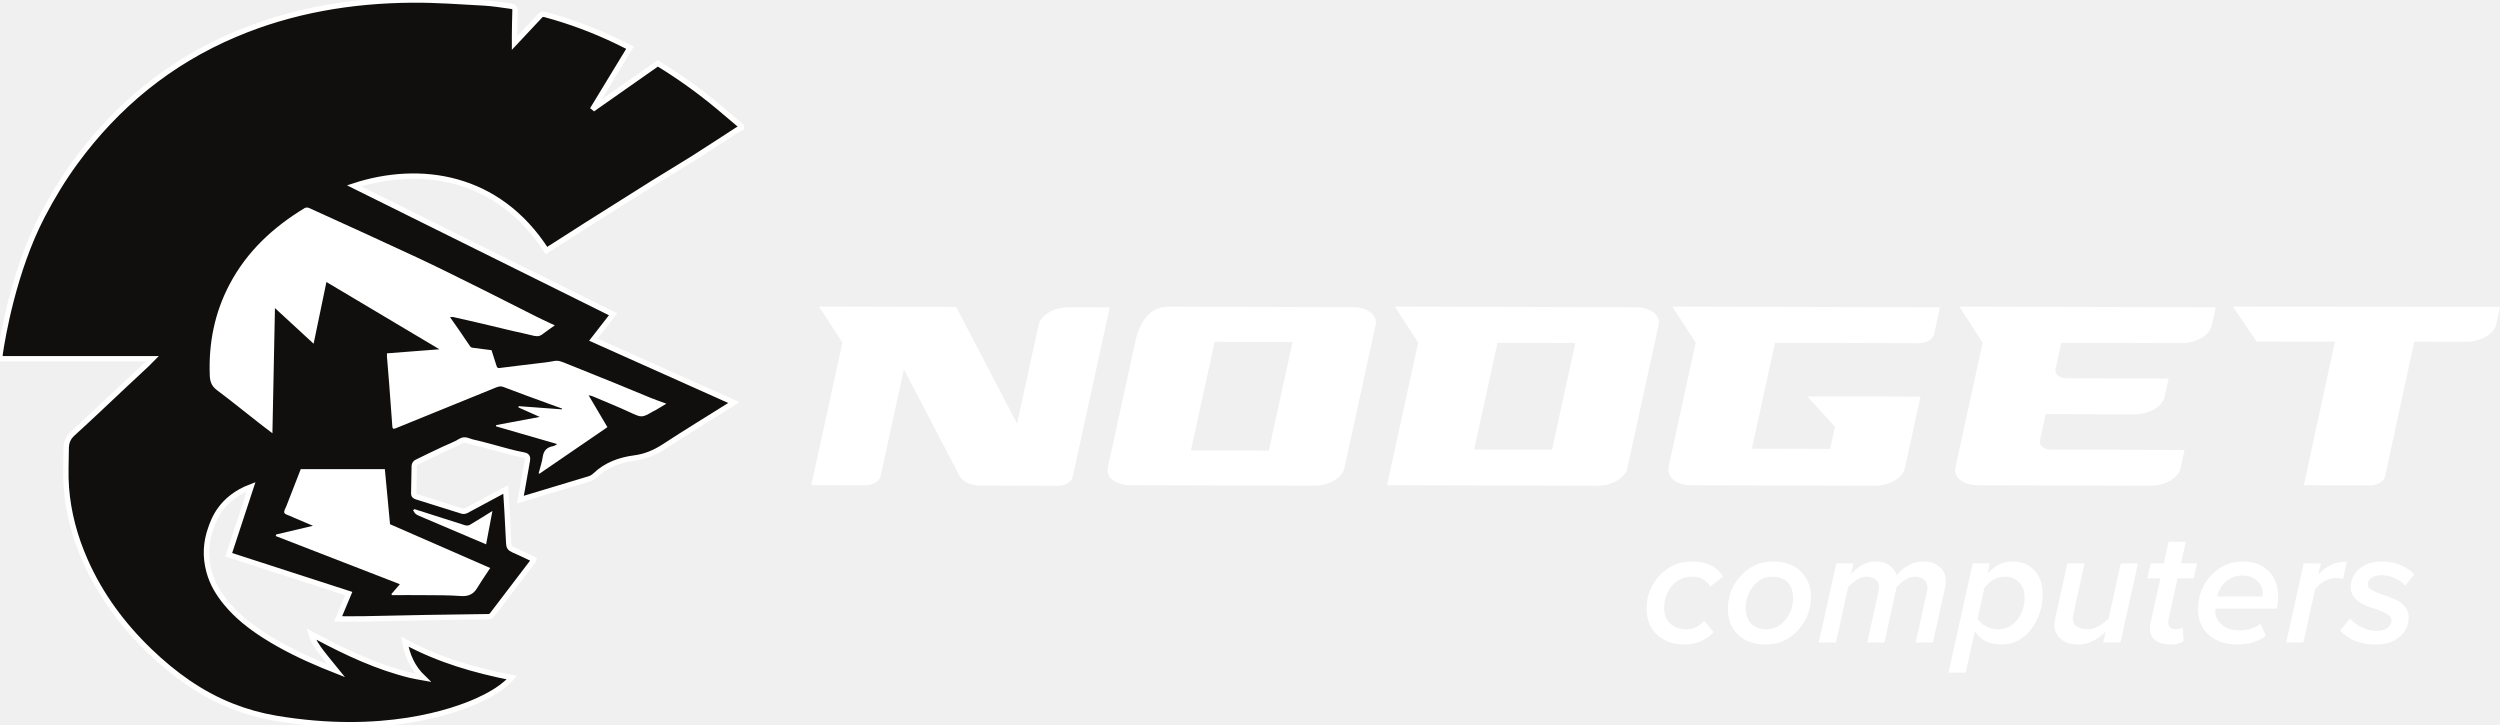
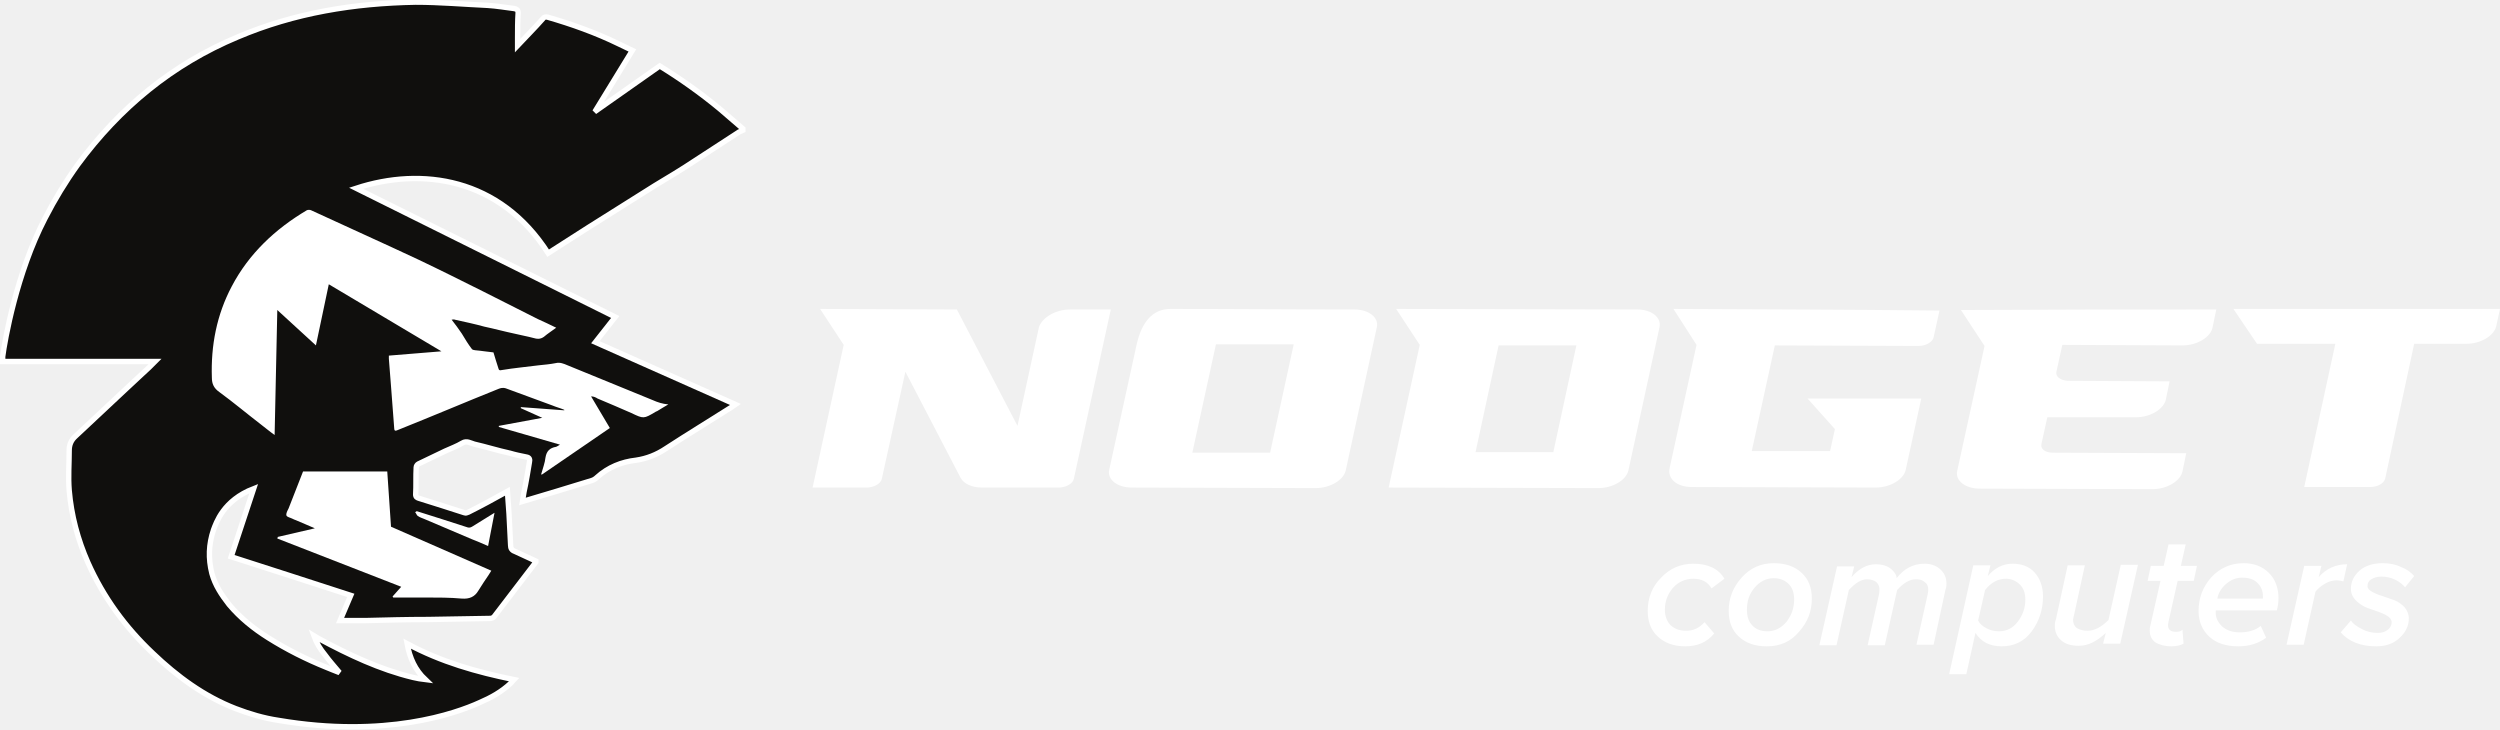
- <svg xmlns="http://www.w3.org/2000/svg" height="134.973" width="465.613">
-   <path d="M133.737 19.84a94.032 94.032 0 0 0-11.232-8.032l-11.845 8.308-.103-.085 6.777-11.144c-.85-.421-1.667-.836-2.493-1.23a77.387 77.387 0 0 0-13.345-4.96c-.434-.116-.661-.017-.935.277-1.54 1.66-3.096 3.306-4.731 5.046 0-.563-.006-1.009 0-1.455.025-1.536.033-3.073.091-4.61.022-.555-.253-.742-.717-.799C93.54.946 91.88.646 90.21.555 85.76.31 81.305-.025 76.854.003 65.45.076 54.354 1.935 43.79 6.41c-12.156 5.15-22.002 13.185-29.783 23.826-2.31 3.16-4.308 6.48-6.12 9.951C2.551 50.413.449 62.942.017 65.963c-.036.26-.004.53-.004.852h28.363c-.433.436-.715.739-1.015 1.021-1.455 1.364-2.917 2.72-4.371 4.083-3.142 2.943-6.253 5.917-9.437 8.812-.855.777-1.215 1.656-1.223 2.732-.018 2.457-.158 4.928.029 7.372.359 4.689 1.583 9.186 3.48 13.496 2.85 6.48 6.976 12.058 12.06 16.94 4.522 4.341 9.537 7.972 15.418 10.275a40.55 40.55 0 0 0 8.02 2.229c19.99 3.385 33.127-1.267 37.528-3.254 2.077-.937 4.088-2.035 5.786-3.607.085-.078.172-.154.249-.24.125-.142.244-.29.397-.472-6.925-1.361-13.598-3.292-19.905-6.707.475 2.65 1.46 4.854 3.392 6.719-.754-.14-1.518-.246-2.262-.427-6.206-1.51-11.932-4.195-17.535-7.185l-1.05-.556c.453 1.446 1.24 2.535 2.059 3.597.814 1.058 1.675 2.08 2.652 3.286-.967-.387-1.754-.692-2.532-1.015-3.724-1.549-7.35-3.303-10.757-5.465-2.702-1.714-5.209-3.674-7.268-6.177-1.44-1.752-2.56-3.623-3.16-5.834-.747-2.75-.618-5.444.342-8.088.487-1.338 1.781-5.537 7.498-7.701l-4.165 12.67c7.453 2.413 14.866 4.812 22.341 7.23l-1.978 4.718c1.613 0 3.16.022 4.707-.004 3.902-.069 7.805-.17 11.707-.237 3.854-.065 7.71-.099 11.563-.167.23-.004.54-.123.671-.294 2.599-3.383 5.176-6.782 7.755-10.178.026-.033.02-.09.042-.205-1.277-.6-2.555-1.24-3.868-1.796-.557-.237-.765-.578-.791-1.143a588.751 588.751 0 0 0-.31-5.913c-.076-1.37-.168-2.738-.258-4.173-2.531 1.364-4.93 2.664-7.338 3.941-.211.11-.524.168-.745.1-2.823-.867-5.638-1.761-8.453-2.65-.333-.105-.605-.213-.591-.683.051-1.705.043-3.411.096-5.117.007-.222.198-.54.392-.638 1.662-.83 3.343-1.625 5.023-2.421 1.07-.506 2.205-.903 3.204-1.523.828-.513 1.485.004 2.15.152 2.242.499 4.447 1.165 6.671 1.747.986.258 1.977.503 2.979.688.659.122.74.473.637 1.04-.335 1.828-.644 3.662-.967 5.493-.1.562-.212 1.123-.334 1.77 4.39-1.32 8.655-2.592 12.91-3.894.38-.116.751-.37 1.044-.647 2.06-1.945 4.564-2.857 7.316-3.215 2.029-.264 3.83-1.031 5.556-2.162 4.033-2.638 8.15-5.146 12.232-7.708.203-.128.399-.268.691-.465L110.509 63.26l3.673-4.724-48.235-23.922c12.15-3.965 26.79-2.044 35.828 12.052 2.496-1.597 4.985-3.204 7.488-4.788 4.132-2.616 8.265-5.226 12.411-7.817 2.458-1.537 4.958-3.005 7.408-4.554 2.783-1.76 5.53-3.576 8.297-5.361.217-.14.47-.227.706-.339v-.293c-1.449-1.225-2.888-2.46-4.348-3.672" fill="#100f0d" stroke="white" />
-   <path d="M121.2 74.105c-2.19-.89-4.37-1.814-6.56-2.706-3.1-1.261-6.204-2.511-9.312-3.753-.687-.275-1.353-.578-2.162-.404-1.018.216-2.063.31-3.099.437-2.318.286-4.639.548-6.956.852-.371.05-.523-.021-.63-.375-.283-.947-.599-1.884-.938-2.937-1.089-.137-2.234-.275-3.376-.431-.194-.027-.455-.076-.55-.21-.669-.94-1.294-1.907-1.946-2.857-.589-.86-1.194-1.708-1.852-2.647.282-.021.428-.066.558-.037 1.841.416 3.682.834 5.52 1.266 1.874.44 3.742.903 5.615 1.343 1.17.275 2.354.495 3.516.801.7.184 1.332.32 1.974-.18.739-.578 1.524-1.096 2.328-1.668-1.178-.556-2.307-1.064-3.412-1.619-3.445-1.726-6.872-3.49-10.323-5.204-4.002-1.984-7.996-3.99-12.043-5.881-6.644-3.105-13.326-6.126-20-9.165-.222-.101-.596-.107-.796.015-5.863 3.542-10.75 8.064-13.988 14.188-2.814 5.323-3.936 11.021-3.698 17.026.048 1.19.401 2.007 1.375 2.734 2.602 1.945 5.125 3.998 7.684 6.003.81.635 1.633 1.253 2.607 2l.473-23.314 7.2 6.634 2.386-11.494c7.035 4.19 13.952 8.309 21.045 12.531l-9.771.755c0 .274-.012.442.001.61.138 1.715.286 3.43.417 5.145.202 2.624.395 5.248.585 7.874.03.406.19.505.57.349 3.272-1.335 6.55-2.66 9.823-3.992 2.916-1.187 5.826-2.389 8.75-3.56.487-.196.946-.396 1.566-.155 2.87 1.115 5.772 2.145 8.662 3.205.749.274 1.498.542 2.247.814l-.036.14c-2.69-.2-5.38-.397-8.07-.595l-.02.242 3.955 1.764-8.108 1.52-.026.236 11.397 3.305c-.322.173-.502.335-.703.369-1.157.191-1.823.775-1.996 2.006-.146 1.035-.502 2.042-.765 3.06l.148.083 12.664-8.672a20853.96 20853.96 0 0 1-3.498-5.923c.485.046.864.22 1.247.384 2.115.905 4.253 1.76 6.34 2.727 2.315 1.071 2.294 1.116 4.483-.16.125-.072.266-.116.39-.19.623-.368 1.243-.743 2.018-1.207-1.121-.415-2.026-.722-2.91-1.082M71.676 87.373H56.014c-.903 2.316-1.793 4.594-2.675 6.872-.164.422-.509.937-.384 1.257.12.31.738.427 1.14.623.217.106.436.204.658.299 1.113.474 2.227.946 3.535 1.5l-6.864 1.625-.068.289 23.116 8.967-1.568 1.825c.03.07.06.139.088.209 2.02 0 4.038-.017 6.056.005 2.241.024 4.49-.014 6.72.16 1.429.11 2.401-.3 3.12-1.517.59-1 1.263-1.953 1.9-2.926.172-.264.346-.525.509-.772l-18.654-8.154-.967-10.262" fill="#ffffff" />
-   <path d="M86.563 97.813c-3.129-.982-6.248-1.991-9.37-2.992-.085.068-.17.14-.256.21.175.248.3.571.534.727.396.264.859.433 1.3.622 2.904 1.24 5.81 2.474 8.715 3.708.986.42 1.973.836 3.05 1.293l1.173-6.211c-1.556.962-2.886 1.808-4.246 2.601-.233.136-.626.128-.9.042" fill="#ffffff" />
-   <path d="M311.467 57.101l4.349 6.712-5.01 22.943c-.467 2.14 1.4 3.613 4.102 3.62l34.257.096c2.703.008 5.208-1.453 5.608-3.266l2.916-13.341-8.297-.023h-.004l-3.957-.01c-.056-.001-.112.007-.168.01h-8.651l5.137 5.652-.898 4.112-14.566-.04 4.306-19.725 26.821.074c1.348.004 2.605-.73 2.801-1.635l1.102-5.045c-18.648-.047-31.334-.082-49.848-.134zm154.149.048l-.7 3.233c-.396 1.814-2.901 3.278-5.604 3.276l-9.672-.009-5.437 25.103c-.195.907-1.448 1.643-2.798 1.642l-12.328-.012 5.79-26.746-14.566-.013-4.43-6.518 49.745.044zm-224.885 6.55l-14.512-.04-4.415 20.223 14.51.04zm15.476-3.191l-5.83 26.686c-.394 1.814-2.9 3.274-5.604 3.267l-34.272-.095c-2.701-.007-4.569-1.48-4.174-3.294l5.084-23.269c.865-4.126 2.876-6.7 6.317-6.69 12.744.035 20.103.062 34.308.102 2.703.007 4.57 1.484 4.17 3.293zm-57.163-3.289l7.641.021-6.901 31.604c-.197.905-1.453 1.638-2.803 1.636l-14.308-.041c-1.852-.005-3.398-.712-3.978-1.83l-10.347-19.827-4.363 19.967c-.196.906-1.452 1.64-2.801 1.636l-10.09-.028 5.8-26.55-4.35-6.713 25.54.072 11.337 21.728 4.02-18.405c.395-1.813 2.906-3.273 5.603-3.265zm213.63.013l-.746 3.402c-.399 1.814-2.905 3.274-5.61 3.267l-22.407-.062-1.083 4.959c-.201.907.736 1.645 2.085 1.65l18.986.052-.746 3.402c-.398 1.809-2.905 3.274-5.608 3.267L381 77.123l-1.081 4.96c-.203.905.734 1.644 2.084 1.648l24.861.069-.741 3.404c-.4 1.812-2.907 3.273-5.608 3.265l-32.155-.09c-2.703-.006-4.57-1.48-4.175-3.291l5.079-23.27-4.35-6.713c17.785.049 30.4.084 47.76.127zm-119.278 6.656l-14.493-.04-4.343 19.876 14.493.04zm15.516-3.367l-5.83 26.688c-.4 1.812-2.906 3.272-5.609 3.265l-39.145-.11 5.801-26.552-4.35-6.713 44.957.129c2.701.008 4.57 1.485 4.176 3.293M313.721 120.032c-2.114 0-3.818-.605-5.109-1.814-1.292-1.21-1.937-2.822-1.937-4.835 0-2.44.818-4.519 2.456-6.238 1.636-1.719 3.634-2.578 5.993-2.578 2.725 0 4.656.945 5.797 2.837l-2.41 1.83c-.712-1.22-1.83-1.83-3.356-1.83-1.546 0-2.802.574-3.767 1.723-.967 1.15-1.45 2.527-1.45 4.134 0 1.241.382 2.207 1.146 2.897.761.691 1.741 1.038 2.943 1.038 1.321 0 2.441-.529 3.354-1.587l1.77 2.136c-1.444 1.525-3.254 2.287-5.43 2.287M328.973 117.196c1.423 0 2.608-.585 3.554-1.754.945-1.17 1.417-2.537 1.417-4.103 0-1.22-.34-2.18-1.02-2.883-.681-.701-1.623-1.052-2.823-1.052-1.424 0-2.608.59-3.553 1.77-.945 1.18-1.419 2.541-1.419 4.087 0 1.22.342 2.181 1.022 2.883.681.7 1.621 1.052 2.822 1.052zm-.092 2.836c-2.196 0-3.925-.61-5.185-1.83-1.261-1.22-1.89-2.816-1.89-4.789 0-2.358.8-4.423 2.409-6.192 1.605-1.77 3.598-2.654 5.978-2.654 2.196 0 3.924.616 5.186 1.845 1.261 1.232 1.892 2.833 1.892 4.805 0 2.359-.804 4.418-2.41 6.177-1.606 1.76-3.6 2.638-5.98 2.638M359.995 119.666h-3.203l2.075-9.395c.081-.406.121-.71.121-.915 0-.59-.224-1.062-.67-1.418-.449-.355-.987-.534-1.617-.534-1.16 0-2.32.661-3.478 1.983l-2.256 10.279h-3.204l2.074-9.395c.083-.446.123-.803.123-1.067-.021-.508-.235-.935-.641-1.282-.407-.345-.966-.518-1.678-.518-1.098 0-2.248.661-3.446 1.983l-2.259 10.279h-3.201l3.262-14.733h3.204l-.457 2.013c1.423-1.586 2.939-2.38 4.545-2.38 1.219 0 2.175.317 2.867.946.692.632 1.037 1.18 1.037 1.648v.06c1.423-1.77 3.142-2.653 5.155-2.653 1.119 0 2.075.33 2.867.992.793.66 1.19 1.57 1.19 2.729 0 .306-.05.712-.152 1.22l-2.258 10.158M372.197 117.196c1.402 0 2.566-.585 3.492-1.754.924-1.17 1.387-2.548 1.387-4.134 0-1.178-.34-2.124-1.021-2.836-.682-.712-1.551-1.068-2.608-1.068-1.506 0-2.798.702-3.874 2.104l-1.25 5.705c.345.59.858 1.068 1.54 1.433.68.366 1.457.55 2.334.55zm.487 2.836c-2.197 0-3.823-.823-4.88-2.47l-1.71 7.717h-3.2l4.513-20.346h3.202l-.457 1.952c1.301-1.544 2.847-2.318 4.637-2.318 1.688 0 3.051.539 4.087 1.617 1.037 1.078 1.556 2.573 1.556 4.485 0 2.44-.712 4.61-2.135 6.511-1.425 1.901-3.294 2.852-5.613 2.852M385.037 104.933h3.204l-2.042 9.212c-.104.448-.154.763-.154.946 0 .712.248 1.24.747 1.586.499.345 1.164.519 1.999.519 1.281 0 2.592-.672 3.934-2.013l2.258-10.25h3.202l-3.262 14.733h-3.206l.459-2.013c-1.668 1.585-3.347 2.379-5.032 2.379-1.385 0-2.483-.331-3.295-.99-.814-.661-1.221-1.571-1.221-2.73 0-.306.05-.713.152-1.221l2.257-10.158M404.347 120.032c-1.22 0-2.183-.25-2.883-.746-.703-.5-1.052-1.247-1.052-2.242 0-.286.03-.6.09-.946l1.862-8.39h-2.441l.641-2.775h2.439l.885-4.026h3.203l-.884 4.026h2.99l-.642 2.776h-2.99l-1.677 7.595a2.92 2.92 0 0 0-.061.58c0 .874.488 1.312 1.465 1.312.508 0 .915-.131 1.22-.397l.184 2.562c-.57.447-1.353.67-2.35.67M412.948 111.094h8.45c.02-.06.029-.201.029-.425 0-.998-.336-1.826-1.006-2.487-.67-.66-1.628-.991-2.868-.991-1.138 0-2.14.386-3.005 1.158-.864.774-1.399 1.689-1.6 2.745zm3.873 8.938c-2.297 0-4.113-.589-5.445-1.769-1.332-1.18-1.999-2.786-1.999-4.82 0-2.44.811-4.528 2.427-6.268 1.617-1.738 3.615-2.608 5.993-2.608 1.932 0 3.498.595 4.698 1.785 1.2 1.19 1.8 2.77 1.8 4.742a8.82 8.82 0 0 1-.275 2.258h-11.408c0 .02-.005.096-.016.23-.01.132-.015.227-.015.288 0 .916.398 1.735 1.19 2.456.793.723 1.89 1.083 3.294 1.083 1.566 0 2.878-.406 3.935-1.22l1.008 2.227c-1.465 1.078-3.195 1.616-5.187 1.616M428.99 119.666h-3.2l3.262-14.733h3.204l-.49 2.074c1.445-1.606 3.225-2.409 5.34-2.409l-.702 3.202c-.347-.102-.783-.152-1.312-.152-.73 0-1.448.194-2.15.579a5.727 5.727 0 0 0-1.754 1.465l-2.197 9.974M442.473 120.032c-2.868 0-5.084-.874-6.649-2.623l1.89-2.226c.447.61 1.146 1.148 2.091 1.616a6.552 6.552 0 0 0 2.943.701c.793 0 1.435-.192 1.921-.579.488-.385.732-.854.732-1.404 0-.507-.396-.96-1.189-1.357a14.55 14.55 0 0 0-2.608-.99 7.093 7.093 0 0 1-2.608-1.374c-.793-.65-1.188-1.463-1.188-2.44 0-1.322.521-2.45 1.57-3.385 1.046-.935 2.475-1.404 4.286-1.404 1.219 0 2.364.224 3.43.67 1.069.448 1.917 1.028 2.549 1.74l-1.71 2.104c-.365-.508-.965-.96-1.8-1.357a5.886 5.886 0 0 0-2.561-.594c-.793 0-1.424.162-1.89.488-.47.325-.703.742-.703 1.25 0 .387.26.728.778 1.021.518.296 1.154.57 1.907.825.752.254 1.504.533 2.257.839.751.304 1.388.752 1.906 1.34.518.592.777 1.294.777 2.106 0 1.423-.553 2.619-1.661 3.585-1.11.966-2.598 1.448-4.47 1.448" fill="#ffffff" />
+ <svg xmlns="http://www.w3.org/2000/svg" version="1.1" id="Слой_1" x="0px" y="0px" viewBox="0 0 466.1 136" style="enable-background:new 0 0 466.1 136;" xml:space="preserve">
+   <style type="text/css">
+ 	.st0{fill:#100F0D;stroke:#FFFFFF;}
+ 	.st1{fill:#FFFFFF;}
+ </style>
+   <path class="st0" d="M134.2,20.3c-3.5-2.9-7.3-5.6-11.2-8l-11.8,8.3l-0.1-0.1l6.8-11.1c-0.8-0.4-1.7-0.8-2.5-1.2  c-4.3-2.1-8.8-3.7-13.3-5c-0.4-0.1-0.7,0-0.9,0.3c-1.5,1.7-3.1,3.3-4.7,5c0-0.6,0-1,0-1.5c0-1.5,0-3.1,0.1-4.6  c0-0.6-0.3-0.7-0.7-0.8c-1.7-0.2-3.3-0.5-5-0.6c-4.4-0.2-8.9-0.6-13.4-0.6C66,0.6,54.9,2.4,44.3,6.9c-12.2,5.1-22,13.2-29.8,23.8  c-2.3,3.2-4.3,6.5-6.1,10C3.1,50.9,0.9,63.4,0.5,66.5c0,0.3,0,0.5,0,0.9h28.4c-0.4,0.4-0.7,0.7-1,1c-1.5,1.4-2.9,2.7-4.4,4.1  c-3.1,2.9-6.3,5.9-9.4,8.8c-0.9,0.8-1.2,1.7-1.2,2.7c0,2.5-0.2,4.9,0,7.4c0.4,4.7,1.6,9.2,3.5,13.5c2.9,6.5,7,12.1,12.1,16.9  c4.5,4.3,9.5,8,15.4,10.3c2.6,1,5.3,1.8,8,2.2c20,3.4,33.1-1.3,37.5-3.3c2.1-0.9,4.1-2,5.8-3.6c0.1-0.1,0.2-0.2,0.2-0.2  c0.1-0.1,0.2-0.3,0.4-0.5c-6.9-1.4-13.6-3.3-19.9-6.7c0.5,2.7,1.5,4.9,3.4,6.7c-0.8-0.1-1.5-0.2-2.3-0.4c-6.2-1.5-11.9-4.2-17.5-7.2  l-1-0.6c0.5,1.4,1.2,2.5,2.1,3.6c0.8,1.1,1.7,2.1,2.7,3.3c-1-0.4-1.8-0.7-2.5-1c-3.7-1.5-7.3-3.3-10.8-5.5c-2.7-1.7-5.2-3.7-7.3-6.2  c-1.4-1.8-2.6-3.6-3.2-5.8c-0.7-2.8-0.6-5.4,0.3-8.1c0.5-1.3,1.8-5.5,7.5-7.7l-4.2,12.7c7.5,2.4,14.9,4.8,22.3,7.2l-2,4.7  c1.6,0,3.2,0,4.7,0c3.9-0.1,7.8-0.2,11.7-0.2c3.9-0.1,7.7-0.1,11.6-0.2c0.2,0,0.5-0.1,0.7-0.3c2.6-3.4,5.2-6.8,7.8-10.2  c0,0,0-0.1,0-0.2c-1.3-0.6-2.6-1.2-3.9-1.8c-0.6-0.2-0.8-0.6-0.8-1.1c-0.1-2-0.2-3.9-0.3-5.9c-0.1-1.4-0.2-2.7-0.3-4.2  c-2.5,1.4-4.9,2.7-7.3,3.9c-0.2,0.1-0.5,0.2-0.7,0.1c-2.8-0.9-5.6-1.8-8.5-2.7c-0.3-0.1-0.6-0.2-0.6-0.7c0.1-1.7,0-3.4,0.1-5.1  c0-0.2,0.2-0.5,0.4-0.6c1.7-0.8,3.3-1.6,5-2.4c1.1-0.5,2.2-0.9,3.2-1.5c0.8-0.5,1.5,0,2.2,0.2c2.2,0.5,4.4,1.2,6.7,1.7  c1,0.3,2,0.5,3,0.7c0.7,0.1,0.7,0.5,0.6,1c-0.3,1.8-0.6,3.7-1,5.5c-0.1,0.6-0.2,1.1-0.3,1.8c4.4-1.3,8.7-2.6,12.9-3.9  c0.4-0.1,0.8-0.4,1-0.6c2.1-1.9,4.6-2.9,7.3-3.2c2-0.3,3.8-1,5.6-2.2c4-2.6,8.1-5.1,12.2-7.7c0.2-0.1,0.4-0.3,0.7-0.5L111,63.8  l3.7-4.7L66.4,35.1c12.2-4,26.8-2,35.8,12.1c2.5-1.6,5-3.2,7.5-4.8c4.1-2.6,8.3-5.2,12.4-7.8c2.5-1.5,5-3,7.4-4.6  c2.8-1.8,5.5-3.6,8.3-5.4c0.2-0.1,0.5-0.2,0.7-0.3V24C137.1,22.8,135.7,21.6,134.2,20.3" />
+   <path class="st1" d="M121.7,74.6c-2.2-0.9-4.4-1.8-6.6-2.7c-3.1-1.3-6.2-2.5-9.3-3.8c-0.7-0.3-1.4-0.6-2.2-0.4  c-1,0.2-2.1,0.3-3.1,0.4c-2.3,0.3-4.6,0.5-7,0.9c-0.4,0.1-0.5,0-0.6-0.4c-0.3-0.9-0.6-1.9-0.9-2.9c-1.1-0.1-2.2-0.3-3.4-0.4  c-0.2,0-0.5-0.1-0.6-0.2c-0.7-0.9-1.3-1.9-1.9-2.9c-0.6-0.9-1.2-1.7-1.9-2.6c0.3,0,0.4-0.1,0.6,0c1.8,0.4,3.7,0.8,5.5,1.3  c1.9,0.4,3.7,0.9,5.6,1.3c1.2,0.3,2.4,0.5,3.5,0.8c0.7,0.2,1.3,0.3,2-0.2c0.7-0.6,1.5-1.1,2.3-1.7c-1.2-0.6-2.3-1.1-3.4-1.6  c-3.4-1.7-6.9-3.5-10.3-5.2c-4-2-8-4-12-5.9c-6.6-3.1-13.3-6.1-20-9.2c-0.2-0.1-0.6-0.1-0.8,0c-5.9,3.5-10.8,8.1-14,14.2  c-2.8,5.3-3.9,11-3.7,17c0,1.2,0.4,2,1.4,2.7c2.6,1.9,5.1,4,7.7,6c0.8,0.6,1.6,1.3,2.6,2l0.5-23.3l7.2,6.6L61.3,53  c7,4.2,14,8.3,21,12.5l-9.8,0.8c0,0.3,0,0.4,0,0.6c0.1,1.7,0.3,3.4,0.4,5.1c0.2,2.6,0.4,5.2,0.6,7.9c0,0.4,0.2,0.5,0.6,0.3  c3.3-1.3,6.6-2.7,9.8-4c2.9-1.2,5.8-2.4,8.8-3.6c0.5-0.2,0.9-0.4,1.6-0.2c2.9,1.1,5.8,2.1,8.7,3.2c0.7,0.3,1.5,0.5,2.2,0.8l0,0.1  c-2.7-0.2-5.4-0.4-8.1-0.6l0,0.2l4,1.8l-8.1,1.5l0,0.2l11.4,3.3c-0.3,0.2-0.5,0.3-0.7,0.4c-1.2,0.2-1.8,0.8-2,2  c-0.1,1-0.5,2-0.8,3.1l0.1,0.1l12.7-8.7c-1.2-2-2.3-3.9-3.5-5.9c0.5,0,0.9,0.2,1.2,0.4c2.1,0.9,4.3,1.8,6.3,2.7  c2.3,1.1,2.3,1.1,4.5-0.2c0.1-0.1,0.3-0.1,0.4-0.2c0.6-0.4,1.2-0.7,2-1.2C123.5,75.3,122.6,75,121.7,74.6 M72.2,87.9H56.5  c-0.9,2.3-1.8,4.6-2.7,6.9c-0.2,0.4-0.5,0.9-0.4,1.3c0.1,0.3,0.7,0.4,1.1,0.6c0.2,0.1,0.4,0.2,0.7,0.3c1.1,0.5,2.2,0.9,3.5,1.5  l-6.9,1.6l-0.1,0.3l23.1,9l-1.6,1.8c0,0.1,0.1,0.1,0.1,0.2c2,0,4,0,6.1,0c2.2,0,4.5,0,6.7,0.2c1.4,0.1,2.4-0.3,3.1-1.5  c0.6-1,1.3-2,1.9-2.9c0.2-0.3,0.3-0.5,0.5-0.8l-18.7-8.2L72.2,87.9" />
+   <path class="st1" d="M87.1,98.3c-3.1-1-6.2-2-9.4-3c-0.1,0.1-0.2,0.1-0.3,0.2c0.2,0.2,0.3,0.6,0.5,0.7c0.4,0.3,0.9,0.4,1.3,0.6  c2.9,1.2,5.8,2.5,8.7,3.7c1,0.4,2,0.8,3.1,1.3l1.2-6.2c-1.6,1-2.9,1.8-4.2,2.6C87.7,98.4,87.3,98.4,87.1,98.3" />
+   <path class="st1" d="M312,57.6l4.3,6.7l-5,22.9c-0.5,2.1,1.4,3.6,4.1,3.6l34.3,0.1c2.7,0,5.2-1.5,5.6-3.3l2.9-13.3l-8.3,0h0l-4,0  c-0.1,0-0.1,0-0.2,0h-8.7l5.1,5.7l-0.9,4.1l-14.6,0l4.3-19.7l26.8,0.1c1.3,0,2.6-0.7,2.8-1.6l1.1-5C343.2,57.7,330.5,57.7,312,57.6  L312,57.6z M466.1,57.6l-0.7,3.2c-0.4,1.8-2.9,3.3-5.6,3.3l-9.7,0l-5.4,25.1c-0.2,0.9-1.4,1.6-2.8,1.6l-12.3,0l5.8-26.7l-14.6,0  l-4.4-6.5L466.1,57.6L466.1,57.6z M241.2,64.2l-14.5,0l-4.4,20.2l14.5,0L241.2,64.2z M256.7,61l-5.8,26.7c-0.4,1.8-2.9,3.3-5.6,3.3  L211,90.9c-2.7,0-4.6-1.5-4.2-3.3l5.1-23.3c0.9-4.1,2.9-6.7,6.3-6.7c12.7,0,20.1,0.1,34.3,0.1C255.2,57.7,257.1,59.2,256.7,61  L256.7,61z M199.5,57.7l7.6,0l-6.9,31.6c-0.2,0.9-1.5,1.6-2.8,1.6l-14.3,0c-1.9,0-3.4-0.7-4-1.8l-10.3-19.8l-4.4,20  c-0.2,0.9-1.5,1.6-2.8,1.6l-10.1,0l5.8-26.6l-4.4-6.7l25.5,0.1l11.3,21.7l4-18.4C194.3,59.2,196.8,57.7,199.5,57.7L199.5,57.7z   M413.2,57.7l-0.7,3.4c-0.4,1.8-2.9,3.3-5.6,3.3l-22.4-0.1l-1.1,5c-0.2,0.9,0.7,1.6,2.1,1.7l19,0.1l-0.7,3.4  c-0.4,1.8-2.9,3.3-5.6,3.3l-16.5,0l-1.1,5c-0.2,0.9,0.7,1.6,2.1,1.6l24.9,0.1l-0.7,3.4c-0.4,1.8-2.9,3.3-5.6,3.3l-32.2-0.1  c-2.7,0-4.6-1.5-4.2-3.3l5.1-23.3l-4.4-6.7C383.2,57.7,395.8,57.7,413.2,57.7z M293.9,64.4l-14.5,0l-4.3,19.9l14.5,0L293.9,64.4z   M309.4,61l-5.8,26.7c-0.4,1.8-2.9,3.3-5.6,3.3l-39.1-0.1l5.8-26.6l-4.4-6.7l45,0.1C307.9,57.7,309.8,59.2,309.4,61 M314.2,120.5  c-2.1,0-3.8-0.6-5.1-1.8c-1.3-1.2-1.9-2.8-1.9-4.8c0-2.4,0.8-4.5,2.5-6.2c1.6-1.7,3.6-2.6,6-2.6c2.7,0,4.7,0.9,5.8,2.8l-2.4,1.8  c-0.7-1.2-1.8-1.8-3.4-1.8c-1.5,0-2.8,0.6-3.8,1.7c-1,1.2-1.5,2.5-1.5,4.1c0,1.2,0.4,2.2,1.1,2.9c0.8,0.7,1.7,1,2.9,1  c1.3,0,2.4-0.5,3.4-1.6l1.8,2.1C318.2,119.8,316.4,120.5,314.2,120.5 M329.5,117.7c1.4,0,2.6-0.6,3.6-1.8c0.9-1.2,1.4-2.5,1.4-4.1  c0-1.2-0.3-2.2-1-2.9c-0.7-0.7-1.6-1.1-2.8-1.1c-1.4,0-2.6,0.6-3.6,1.8s-1.4,2.5-1.4,4.1c0,1.2,0.3,2.2,1,2.9  C327.3,117.3,328.3,117.7,329.5,117.7L329.5,117.7z M329.4,120.5c-2.2,0-3.9-0.6-5.2-1.8c-1.3-1.2-1.9-2.8-1.9-4.8  c0-2.4,0.8-4.4,2.4-6.2c1.6-1.8,3.6-2.7,6-2.7c2.2,0,3.9,0.6,5.2,1.8c1.3,1.2,1.9,2.8,1.9,4.8c0,2.4-0.8,4.4-2.4,6.2  C333.8,119.7,331.8,120.5,329.4,120.5 M360.5,120.2h-3.2l2.1-9.4c0.1-0.4,0.1-0.7,0.1-0.9c0-0.6-0.2-1.1-0.7-1.4  c-0.4-0.4-1-0.5-1.6-0.5c-1.2,0-2.3,0.7-3.5,2l-2.3,10.3h-3.2l2.1-9.4c0.1-0.4,0.1-0.8,0.1-1.1c0-0.5-0.2-0.9-0.6-1.3  c-0.4-0.3-1-0.5-1.7-0.5c-1.1,0-2.2,0.7-3.4,2l-2.3,10.3h-3.2l3.3-14.7h3.2l-0.5,2c1.4-1.6,2.9-2.4,4.5-2.4c1.2,0,2.2,0.3,2.9,0.9  c0.7,0.6,1,1.2,1,1.6v0.1c1.4-1.8,3.1-2.7,5.2-2.7c1.1,0,2.1,0.3,2.9,1c0.8,0.7,1.2,1.6,1.2,2.7c0,0.3,0,0.7-0.2,1.2L360.5,120.2   M372.7,117.7c1.4,0,2.6-0.6,3.5-1.8c0.9-1.2,1.4-2.5,1.4-4.1c0-1.2-0.3-2.1-1-2.8c-0.7-0.7-1.6-1.1-2.6-1.1c-1.5,0-2.8,0.7-3.9,2.1  l-1.3,5.7c0.3,0.6,0.9,1.1,1.5,1.4C371,117.5,371.8,117.7,372.7,117.7L372.7,117.7z M373.2,120.5c-2.2,0-3.8-0.8-4.9-2.5l-1.7,7.7  h-3.2l4.5-20.3h3.2l-0.5,2c1.3-1.5,2.8-2.3,4.6-2.3c1.7,0,3.1,0.5,4.1,1.6c1,1.1,1.6,2.6,1.6,4.5c0,2.4-0.7,4.6-2.1,6.5  C377.4,119.6,375.5,120.5,373.2,120.5 M385.5,105.4h3.2l-2,9.2c-0.1,0.4-0.2,0.8-0.2,0.9c0,0.7,0.2,1.2,0.7,1.6  c0.5,0.3,1.2,0.5,2,0.5c1.3,0,2.6-0.7,3.9-2l2.3-10.3h3.2l-3.3,14.7h-3.2l0.5-2c-1.7,1.6-3.3,2.4-5,2.4c-1.4,0-2.5-0.3-3.3-1  c-0.8-0.7-1.2-1.6-1.2-2.7c0-0.3,0-0.7,0.2-1.2L385.5,105.4 M404.8,120.5c-1.2,0-2.2-0.3-2.9-0.7c-0.7-0.5-1.1-1.2-1.1-2.2  c0-0.3,0-0.6,0.1-0.9l1.9-8.4h-2.4l0.6-2.8h2.4l0.9-4h3.2l-0.9,4h3l-0.6,2.8h-3l-1.7,7.6c0,0.2-0.1,0.4-0.1,0.6  c0,0.9,0.5,1.3,1.5,1.3c0.5,0,0.9-0.1,1.2-0.4l0.2,2.6C406.6,120.3,405.8,120.5,404.8,120.5 M413.4,111.6h8.5c0-0.1,0-0.2,0-0.4  c0-1-0.3-1.8-1-2.5c-0.7-0.7-1.6-1-2.9-1c-1.1,0-2.1,0.4-3,1.2C414.2,109.6,413.6,110.5,413.4,111.6L413.4,111.6z M417.3,120.5  c-2.3,0-4.1-0.6-5.4-1.8s-2-2.8-2-4.8c0-2.4,0.8-4.5,2.4-6.3c1.6-1.7,3.6-2.6,6-2.6c1.9,0,3.5,0.6,4.7,1.8s1.8,2.8,1.8,4.7  c0,0.8-0.1,1.5-0.3,2.3h-11.4c0,0,0,0.1,0,0.2c0,0.1,0,0.2,0,0.3c0,0.9,0.4,1.7,1.2,2.5c0.8,0.7,1.9,1.1,3.3,1.1  c1.6,0,2.9-0.4,3.9-1.2l1,2.2C421,120,419.3,120.5,417.3,120.5 M429.5,120.2h-3.2l3.3-14.7h3.2l-0.5,2.1c1.4-1.6,3.2-2.4,5.3-2.4  l-0.7,3.2c-0.3-0.1-0.8-0.2-1.3-0.2c-0.7,0-1.4,0.2-2.1,0.6c-0.7,0.4-1.3,0.9-1.8,1.5L429.5,120.2 M443,120.5  c-2.9,0-5.1-0.9-6.6-2.6l1.9-2.2c0.4,0.6,1.1,1.1,2.1,1.6c0.9,0.5,1.9,0.7,2.9,0.7c0.8,0,1.4-0.2,1.9-0.6c0.5-0.4,0.7-0.9,0.7-1.4  c0-0.5-0.4-1-1.2-1.4c-0.8-0.4-1.7-0.7-2.6-1c-1-0.3-1.8-0.7-2.6-1.4c-0.8-0.7-1.2-1.5-1.2-2.4c0-1.3,0.5-2.4,1.6-3.4  c1-0.9,2.5-1.4,4.3-1.4c1.2,0,2.4,0.2,3.4,0.7c1.1,0.4,1.9,1,2.5,1.7l-1.7,2.1c-0.4-0.5-1-1-1.8-1.4c-0.8-0.4-1.7-0.6-2.6-0.6  c-0.8,0-1.4,0.2-1.9,0.5c-0.5,0.3-0.7,0.7-0.7,1.3c0,0.4,0.3,0.7,0.8,1c0.5,0.3,1.2,0.6,1.9,0.8c0.8,0.3,1.5,0.5,2.3,0.8  c0.8,0.3,1.4,0.8,1.9,1.3c0.5,0.6,0.8,1.3,0.8,2.1c0,1.4-0.6,2.6-1.7,3.6C446.3,120,444.8,120.5,443,120.5" />
</svg>
